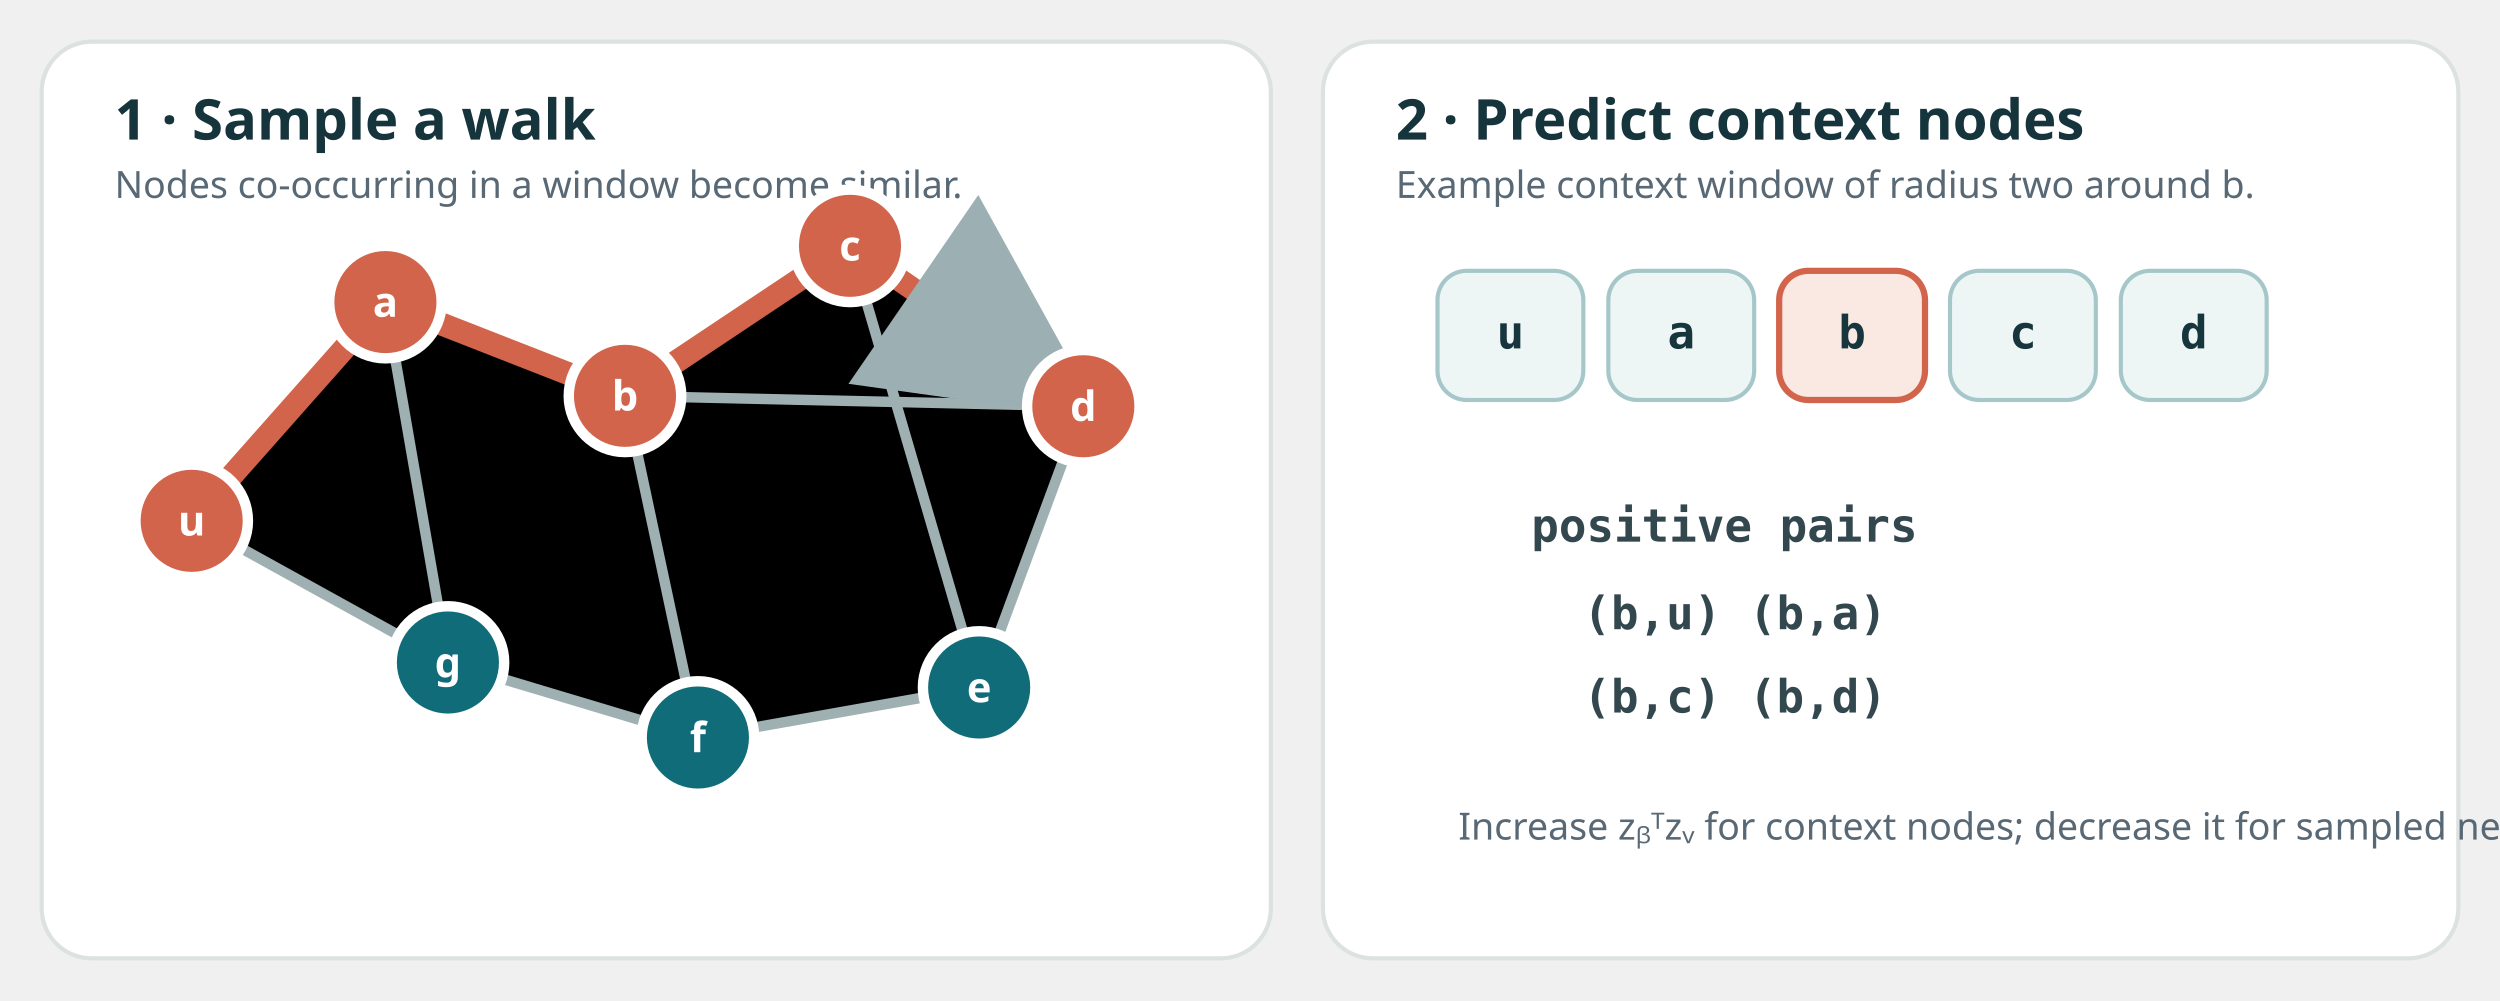
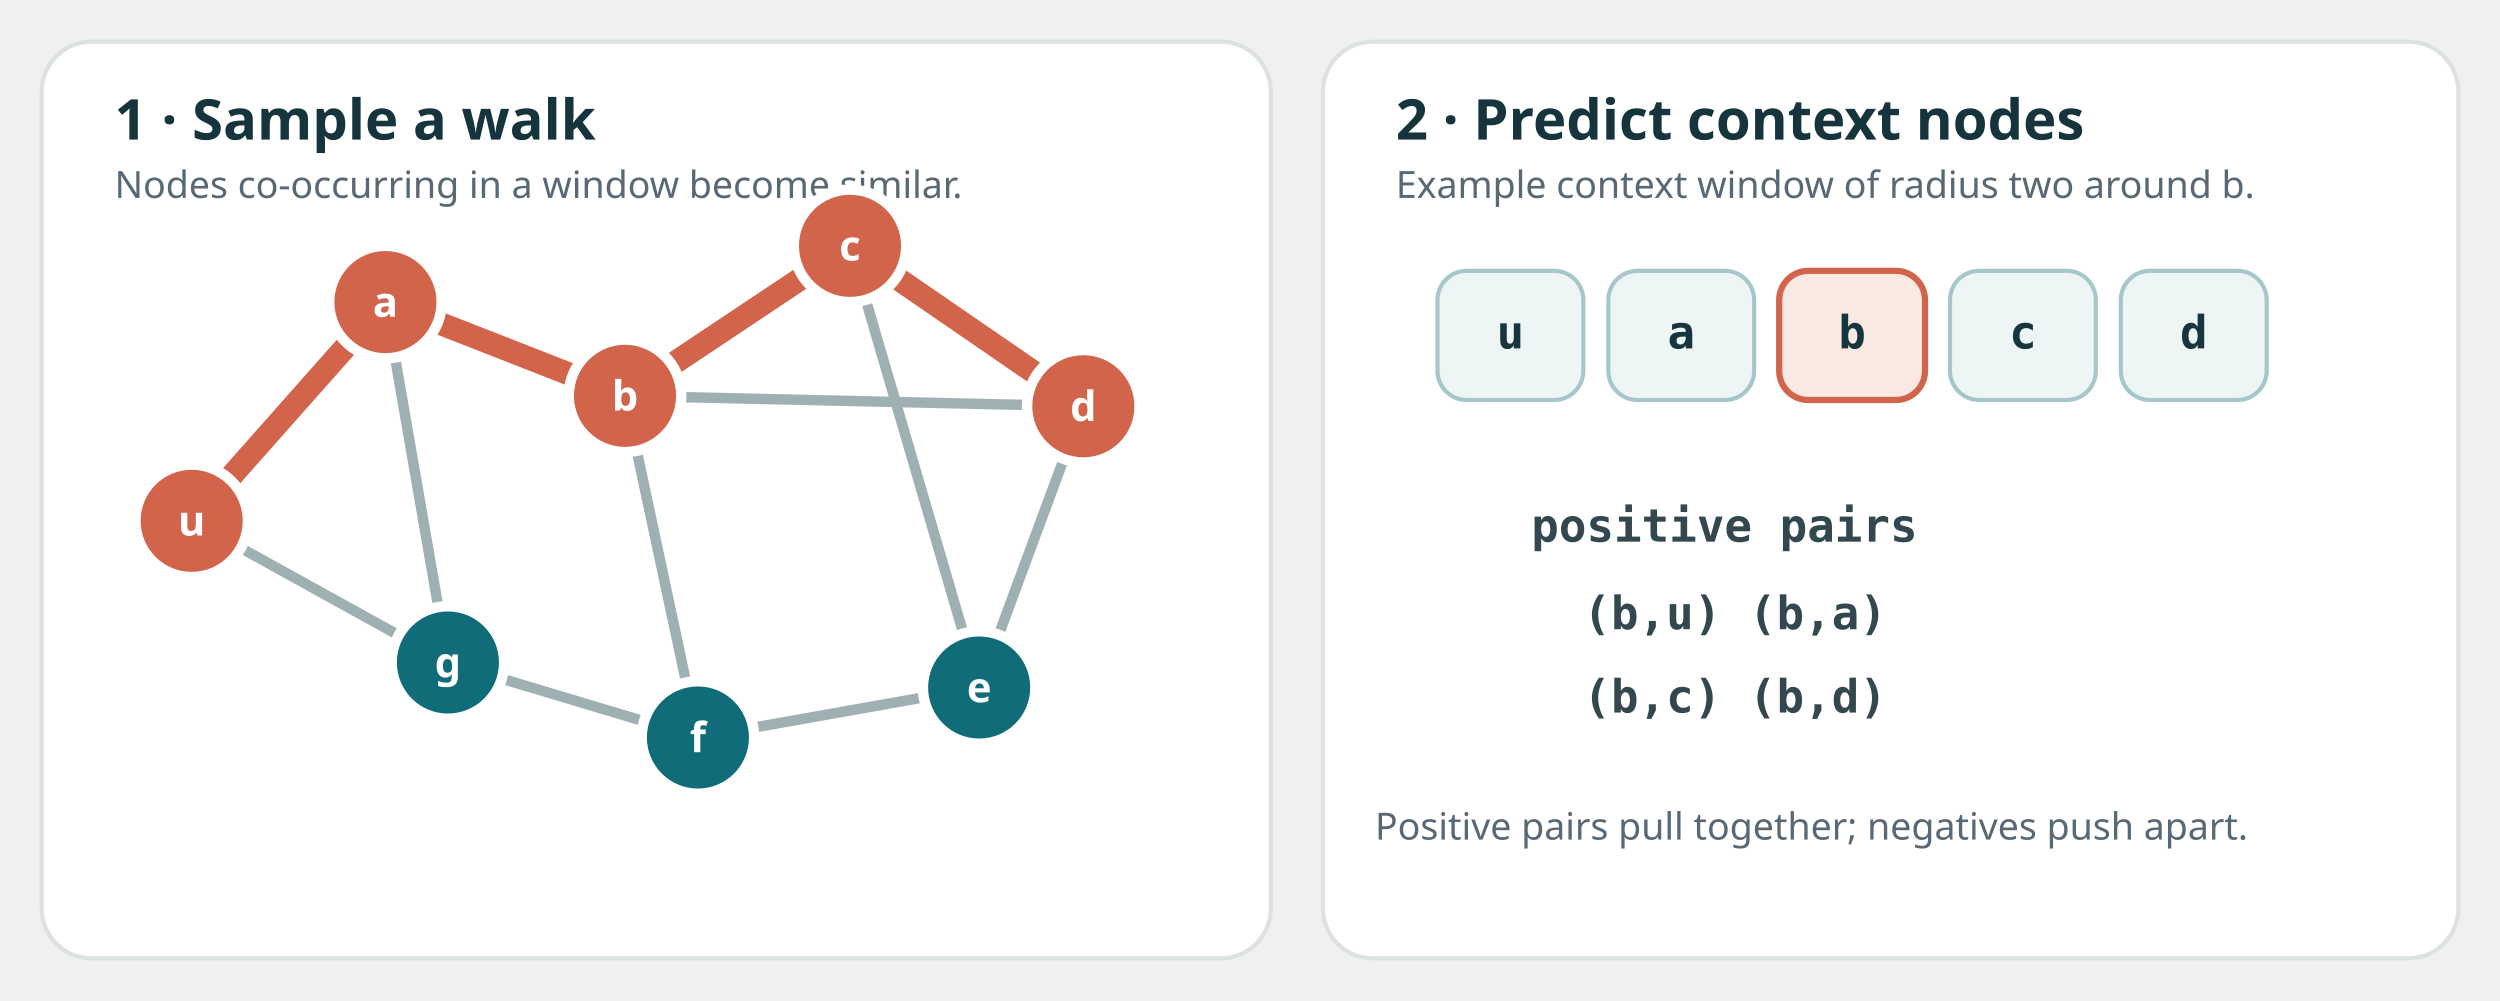
<svg xmlns="http://www.w3.org/2000/svg" viewBox="0 0 1200 480" role="img" aria-labelledby="title desc">
  <defs>
-     <marker id="arrow" markerWidth="10" markerHeight="10" refX="9" refY="5" orient="auto">
-       <path d="M0 0L10 5L0 10Z" fill="#9cb0b3" />
+     <marker id="arrow" markerUnits="userSpaceOnUse" markerWidth="26" markerHeight="20" refX="24" refY="10" orient="auto">
+       <path d="M0 0L26 10L0 20Z" fill="#d2644b" />
    </marker>
    <style>
-       .panel{fill:#fff;stroke:#dbe2df;stroke-width:2}.edge{stroke:#9fb0b3;stroke-width:5;stroke-linecap:round}.walk{fill:none;stroke:#d2644b;stroke-width:11;stroke-linecap:round;stroke-linejoin:round;marker-end:url(#arrow)}.node{fill:#0f6c78;stroke:#fff;stroke-width:5}.visited{fill:#d2644b}.n{font:800 20px system-ui,sans-serif;fill:#fff;text-anchor:middle;dominant-baseline:middle}.label{font:700 27px system-ui,sans-serif;fill:#16343c}.small{font:500 18px system-ui,sans-serif;fill:#586874}.token{fill:#edf6f5;stroke:#a6c7c9;stroke-width:2}.tokenhot{fill:#f9e9e2;stroke:#d2644b;stroke-width:3}.t{font:700 22px ui-monospace,monospace;fill:#17353d;text-anchor:middle;dominant-baseline:middle}.pair{font:600 22px ui-monospace,monospace;fill:#33474f}
+       .panel{fill:#fff;stroke:#dbe2df;stroke-width:2}.edge{fill:none;stroke:#9fb0b3;stroke-width:5;stroke-linecap:round}.walk{fill:none;stroke:#d2644b;stroke-width:11;stroke-linecap:round;stroke-linejoin:round;marker-end:url(#arrow)}.node{fill:#0f6c78;stroke:#fff;stroke-width:5}.visited{fill:#d2644b}.n{font:800 20px system-ui,sans-serif;fill:#fff;text-anchor:middle;dominant-baseline:middle}.label{font:700 27px system-ui,sans-serif;fill:#16343c}.small{font:500 18px system-ui,sans-serif;fill:#586874}.token{fill:#edf6f5;stroke:#a6c7c9;stroke-width:2}.tokenhot{fill:#f9e9e2;stroke:#d2644b;stroke-width:3}.t{font:700 22px ui-monospace,monospace;fill:#17353d;text-anchor:middle;dominant-baseline:middle}.pair{font:600 22px ui-monospace,monospace;fill:#33474f}
    </style>
  </defs>
  <rect class="panel" x="20" y="20" width="590" height="440" rx="24" />
  <rect class="panel" x="635" y="20" width="545" height="440" rx="24" />
  <text class="label" x="55" y="67">1 · Sample a walk</text>
  <text class="small" x="55" y="95">Nodes co-occurring in a window become similar.</text>
  <path class="edge" d="M92 250L185 145L300 190L408 118L520 195L470 330L335 354L215 318L92 250M185 145L215 318M300 190L335 354M300 190L520 195M408 118L470 330" />
  <path class="walk" d="M92 250L185 145L300 190L408 118L520 195" />
  <circle class="node visited" cx="92" cy="250" r="27" />
  <circle class="node visited" cx="185" cy="145" r="27" />
  <circle class="node visited" cx="300" cy="190" r="27" />
  <circle class="node visited" cx="408" cy="118" r="27" />
  <circle class="node visited" cx="520" cy="195" r="27" />
  <circle class="node" cx="470" cy="330" r="27" />
  <circle class="node" cx="335" cy="354" r="27" />
  <circle class="node" cx="215" cy="318" r="27" />
  <text class="n" x="92" y="250">u</text>
  <text class="n" x="185" y="145">a</text>
  <text class="n" x="300" y="190">b</text>
  <text class="n" x="408" y="118">c</text>
  <text class="n" x="520" y="195">d</text>
  <text class="n" x="470" y="330">e</text>
  <text class="n" x="335" y="354">f</text>
  <text class="n" x="215" y="318">g</text>
  <text class="label" x="670" y="67">2 · Predict context nodes</text>
  <text class="small" x="670" y="95">Example context window of radius two around b.</text>
  <g transform="translate(690,130)">
    <rect class="token" x="0" y="0" width="70" height="62" rx="14" />
    <rect class="token" x="82" y="0" width="70" height="62" rx="14" />
    <rect class="tokenhot" x="164" y="0" width="70" height="62" rx="14" />
    <rect class="token" x="246" y="0" width="70" height="62" rx="14" />
    <rect class="token" x="328" y="0" width="70" height="62" rx="14" />
    <text class="t" x="35" y="31">u</text>
    <text class="t" x="117" y="31">a</text>
    <text class="t" x="199" y="31">b</text>
    <text class="t" x="281" y="31">c</text>
    <text class="t" x="363" y="31">d</text>
  </g>
  <text class="pair" x="735" y="260">positive pairs</text>
  <text class="pair" x="760" y="302">(b,u)  (b,a)</text>
  <text class="pair" x="760" y="342">(b,c)  (b,d)</text>
-   <text class="small" x="700" y="403">Increase zᵦᵀzᵥ for context nodes; decrease it for sampled negatives.</text>
+   <text class="small" x="660" y="403">Positive pairs pull together; negatives push apart.</text>
</svg>
